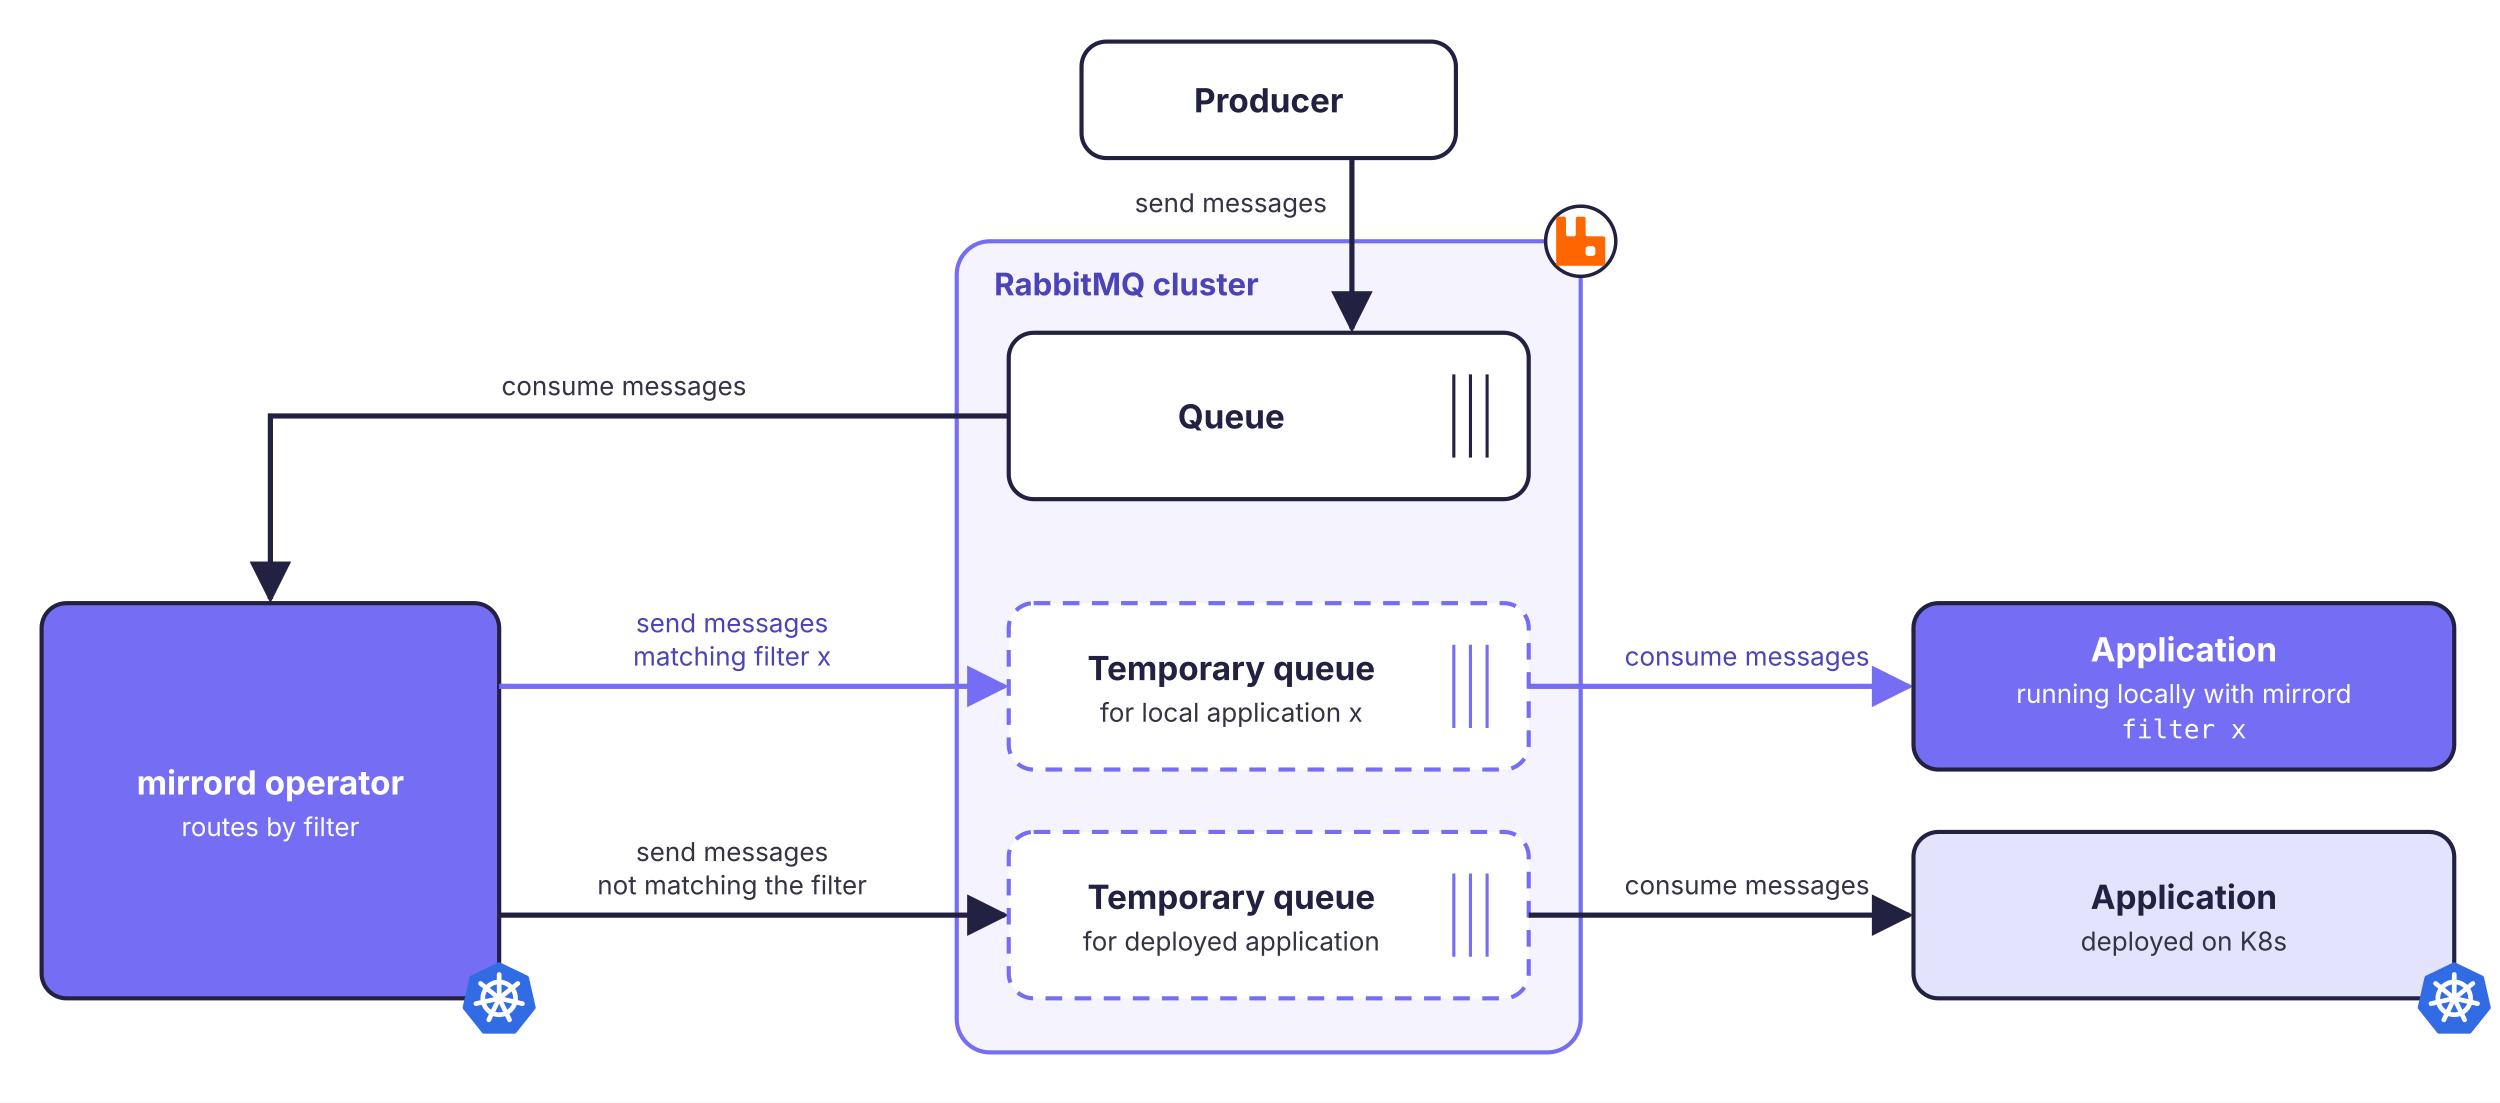
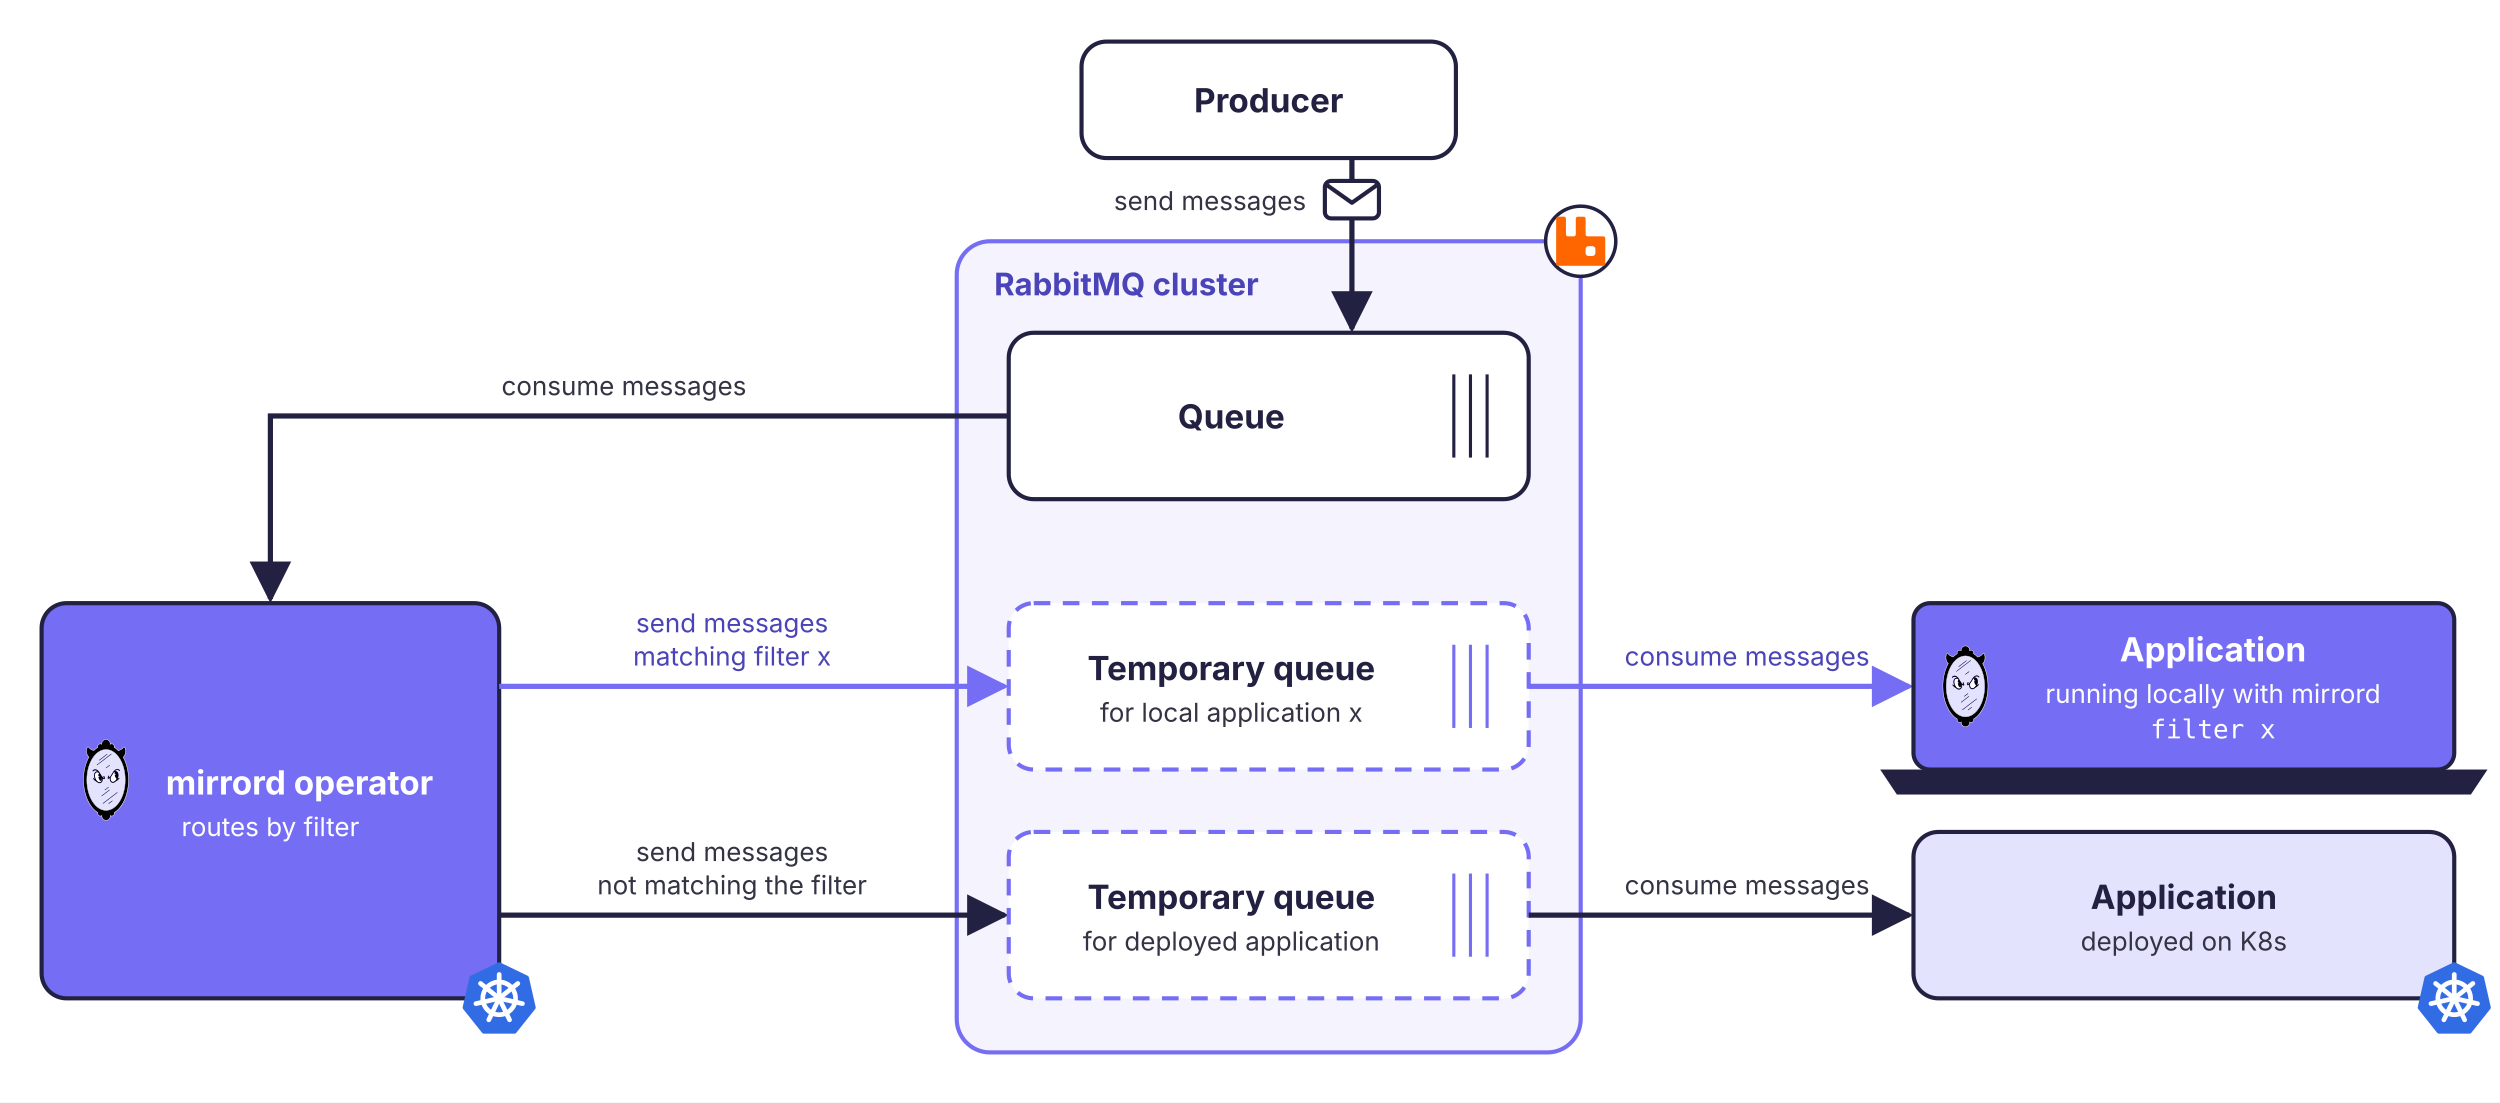
<svg xmlns="http://www.w3.org/2000/svg" viewBox="0 0 1202 530" width="1202" height="530" font-family="Inter, Helvetica, Arial, sans-serif" role="img" aria-labelledby="t d">
  <defs>
    <marker id="arrow" viewBox="0 0 10 10" refX="9" refY="5" markerWidth="8" markerHeight="8" orient="auto-start-reverse">
      <path d="M0 0 L10 5 L0 10 z" fill="#232141" />
    </marker>
    <marker id="arrow-purple" viewBox="0 0 10 10" refX="9" refY="5" markerWidth="8" markerHeight="8" orient="auto-start-reverse">
      <path d="M0 0 L10 5 L0 10 z" fill="#756DF3" />
    </marker>
    <symbol id="k8s" viewBox="0 0 32 32">
      <polygon points="16.00,1.60 27.73,7.25 30.62,19.94 22.51,30.11 9.49,30.11 1.38,19.94 4.27,7.25" fill="#326CE5" stroke="#326CE5" stroke-width="2" stroke-linejoin="round" />
      <g fill="none" stroke="#ffffff" stroke-width="2" stroke-linecap="round">
        <circle cx="16" cy="16" r="7" />
        <line x1="16.00" y1="13.40" x2="16.00" y2="5.80" />
        <line x1="18.03" y1="14.38" x2="23.97" y2="9.64" />
        <line x1="18.53" y1="16.58" x2="25.94" y2="18.27" />
        <line x1="17.13" y1="18.34" x2="20.43" y2="25.19" />
        <line x1="14.87" y1="18.34" x2="11.57" y2="25.19" />
        <line x1="13.47" y1="16.58" x2="6.06" y2="18.27" />
        <line x1="13.97" y1="14.38" x2="8.03" y2="9.64" />
      </g>
      <circle cx="16" cy="16" r="2.4" fill="#ffffff" />
    </symbol>
    <symbol id="rabbitmq" viewBox="0 0 32 32">
      <circle cx="16" cy="16" r="15" fill="#ffffff" stroke="#232141" stroke-width="1.5" />
      <path transform="translate(5.5 5.5) scale(0.875)" fill="#FF6600" d="M23.035 9.601h-7.677a.956.956 0 01-.962-.962V.962a.956.956 0 00-.962-.956H10.56a.956.956 0 00-.962.956V8.64a.956.956 0 01-.962.962H5.762a.956.956 0 01-.961-.962V.962A.956.956 0 003.839 0H.959a.956.956 0 00-.956.962v22.076A.956.956 0 00.965 24h22.07a.956.956 0 00.962-.962V10.58a.956.956 0 00-.962-.98zm-3.86 8.152a1.437 1.437 0 01-1.437 1.443h-1.924a1.437 1.437 0 01-1.436-1.443v-1.917a1.437 1.437 0 011.436-1.443h1.924a1.437 1.437 0 011.437 1.443z" />
    </symbol>
+     <symbol id="envelope" viewBox="0 0 28 20">
+       <rect x="1" y="1" width="26" height="18" rx="3" fill="#ffffff" stroke="#232141" stroke-width="2" />
+       <path d="M2 3 L14 11.5 L26 3" fill="none" stroke="#232141" stroke-width="2" stroke-linejoin="round" />
+     </symbol>
+     <symbol id="mirrord" viewBox="97 61 391 696">
+       <path fill="#ffffff" d="M255.6,387c4.1,19.1-0.9,36.1-12,40.5c-8.2,3.2-17.8,0-26.5-8.2c-0.3-0.6-0.9-0.9-1.5-1.2c0,0,0,0-0.3-0.3 c-5.5-5.6-10.5-13.2-14-22c-4.7-11.5-6.1-23.2-4.4-33.5c1.8-9.4,6.1-16.1,12.8-18.8c5.5-2.3,12.5-1.5,19.3,2.6 c1.5,2.3,2.6,4.4,3.8,6.2c-4.1,2.6-6.4,10.3-6.4,20.3l3.2,1.8l11.1,6.5l-12.5,1.5h-0.9c0.3,1.2,0.3,2.3,0.6,3.5 c3.2,17.9,12,31.1,19,29.7c6.4-1.2,9.6-14.4,7.6-30.2C255.3,386.4,255.6,386.7,255.6,387z" />
+       <path fill="#ffffff" d="M384,398.4c-3.2,6.8-7.3,12.3-12,17c0,0,0,0-0.3,0c-0.6,0.3-0.9,0.9-1.2,1.2c-8.7,7.9-18.4,11.5-26.5,8.2 c-11.1-4.7-16-21.4-12-40.5c1.5-1.8,3.2-3.8,4.7-5.6c5-6.5,9-13.2,12.8-20l1.2-2.1c1.2-1.8,2-3.8,3.2-5.6c1.2-2.1,2.6-4.4,4.4-7 c3.5-2.1,6.7-3.2,9.9-3.8c-2,4.7-2.3,10.3-2.3,15.3l3.2,1.8l11.1,6.5l-12.5,1.5h-0.9c0.3,1.2,0.3,2.3,0.6,3.8 C370.5,384.6,377.5,397,384,398.4z" />
+       <path fill="#E4E3FD" d="M405,391.7c-1.5-1.2-3.8-0.9-5,0.6c-3.2,4.1-7,7.9-11.1,11.5c1.2-2.3,2.6-5,3.5-7.6 c5.3-12.6,6.7-25.8,4.7-37.3c-2.3-12-8.2-20.6-16.9-24.1c-4.1-1.8-8.8-2.1-13.7-1.2c4.4-4.4,10.2-8.5,17.5-10 c8.2-1.5,16.6,1.5,20.4,7.3c1.2,1.5,3.2,2.1,5,0.9c1.5-1.2,2-3.2,0.9-4.7c-5.5-8.2-16.6-12.3-27.4-10c-11.1,2.1-19.3,9.7-24.2,15.6 c-2,2.3-3.8,5-5.5,7.3c-2,2.9-3.5,5.6-5,8.2c-1.2,2.1-2.3,3.8-3.2,5.6l-1.2,2.1c-3.8,6.5-7.6,13.2-12.3,19.1 c-5.8,7.6-11.7,12.9-18.4,16.7c0.6-5,2-9.7,4.4-14.1c0.9-1.8,0.3-3.8-1.5-4.7c-1.7-0.9-3.8-0.3-4.7,1.5c-2.9,5.6-4.7,11.5-5.3,17.6 c0,0.9-0.3,3.5,1.5,5.6c1.2,1.2,2.3,1.8,4.1,1.8c1.5,0,2.9-0.3,4.4-1.5c2.6-1.5,5.3-3.2,7.9-5.3c-1.7,18.5,5,34.1,17.5,39.3 c2.9,1.2,5.8,1.8,8.8,1.8c8.5,0,17.5-4.4,25.4-12c11.4-6.2,21.6-14.4,29.5-24.7C406.7,395.2,406.4,392.8,405,391.7z M292.1,149.1 c90.1,0,163.6,116.6,163.6,259.6s-73.5,259.6-163.6,259.6c-90.4,0-163.6-116.6-163.6-259.6S201.9,149.1,292.1,149.1z M389.5,517.3 c0.9-0.6,0.9-1.8,0.3-2.3c-0.6-0.9-1.8-0.9-2.3-0.3l-122.5,93.7c-0.9,0.6-0.9,1.8-0.3,2.3c0.3,0.3,0.9,0.6,1.5,0.6 c0.3,0,0.9,0,1.2-0.3L389.5,517.3z M346.9,589c0.9-0.6,0.9-1.8,0.3-2.3c-0.6-0.9-1.8-0.9-2.3-0.3l-31.2,23.2 c-0.9,0.6-0.9,1.8-0.3,2.3c0.3,0.6,0.9,0.9,1.5,0.9c0.3,0,0.6-0.3,0.9-0.3L346.9,589z M338.2,189.1c0.9-0.6,0.9-1.8,0.3-2.3 c-0.6-0.9-1.8-0.9-2.3-0.3l-122.5,93.4c-0.9,0.6-0.9,1.8-0.3,2.3c0.3,0.3,0.9,0.6,1.5,0.6c0.3,0,0.9,0,0.9-0.3L338.2,189.1z M324.4,284.5c0.9-0.6,0.9-1.8,0.3-2.3c-0.6-0.9-1.7-0.9-2.3-0.3l-31.2,22.9c-0.9,0.6-0.9,1.8-0.3,2.3c0.3,0.6,0.9,0.6,1.5,0.6 c0.3,0,0.6,0,0.9-0.3L324.4,284.5z M322.7,495.9c0.9-0.6,0.9-1.8,0.3-2.3c-0.6-0.9-1.8-0.9-2.3-0.3l-66.2,50.8 c-0.9,0.6-0.9,1.8-0.3,2.3c0.3,0.3,0.9,0.6,1.5,0.6c0.3,0,0.6,0,0.9-0.3L322.7,495.9z M314.8,472.4c0.9-0.6,0.9-1.8,0.3-2.3 c-0.6-0.9-1.8-0.9-2.3-0.3L281.6,493c-0.9,0.6-0.9,1.8-0.3,2.3c0.3,0.6,0.9,0.9,1.5,0.9c0.3,0,0.9-0.3,0.9-0.3L314.8,472.4z M302.3,190.5c0.9-0.6,0.9-1.8,0.3-2.3c-0.6-0.9-1.7-0.9-2.3-0.3L234,239c-0.9,0.6-0.9,1.8-0.3,2.3c0.3,0.3,0.9,0.6,1.5,0.6 c0.3,0,0.9,0,1.2-0.3L302.3,190.5z M280.1,399.6c1.8-2.1,1.5-4.7,1.5-5.6c-0.6-6.2-2.3-12.3-5-17.9c-0.9-1.8-2.9-2.3-4.7-1.5 c-1.8,0.9-2.3,2.9-1.5,4.7c2.3,4.4,3.8,9.4,4.4,14.1c-6.4-3.8-12.5-9.4-18.4-16.7c-4.7-6.2-8.8-12.9-12.3-19.1l-1.5-2.3 c-1.2-1.8-2-3.8-3.2-5.6c-1.5-2.3-2.9-5.3-5-8.2c0,0,0,0,0-0.3c-1.5-2.3-3.5-5-5.5-7.3c-5-5.9-13.1-13.2-24.2-15.6 c-10.8-2.1-21.9,2.1-27.4,10c-1.2,1.5-0.6,3.8,0.9,4.7c1.5,1.2,3.8,0.6,4.7-0.9c4.1-5.9,12.5-8.8,20.4-7.3 c7.3,1.5,13.1,5.9,17.5,10c-4.7-0.9-9.3-0.3-13.7,1.2c-8.8,3.5-14.6,12-16.9,24.1c-2,11.5-0.3,24.7,4.7,37.3 c1.2,2.6,2.3,5.3,3.5,7.6c-4.1-3.5-7.9-7.3-11.1-11.5c-1.2-1.5-3.5-1.8-5-0.6c-1.5,1.2-1.8,3.5-0.6,5c8.2,10,18.4,18.5,29.5,24.7 c7.9,7.6,16.9,11.7,25.7,11.7c2.9,0,6.1-0.6,8.8-1.8c12.5-5.3,19-20.6,17.5-39.3c2.6,2.1,5,3.8,7.9,5.3c1.5,0.9,2.9,1.2,4.4,1.2 C277.8,401.4,279.2,400.8,280.1,399.6z" />
+       <path d="M439.4,215.2c29.5,54,45.5,122.4,45.5,193.8c0,123.6-49,234.9-122.8,279.2c0.6,2.1,1.2,4.4,1.2,6.8 c0,12.3-10.2,22.6-22.5,22.6c-4.4,0-8.8-1.2-12.3-3.5c0.3,1.2,0.3,2.6,0.3,3.8c0,20.3-16.3,36.7-36.5,36.7s-36.5-16.4-36.5-36.7 c0-1.2,0-2.6,0.3-3.8c-3.5,2.3-7.9,3.5-12.3,3.5c-12.3,0-22.5-10-22.5-22.6c0-2.3,0.3-4.7,1.2-6.8C148.6,643.6,99.3,532.3,99.3,409 c0-71.9,16.3-140.9,46.4-195.3c-1.5-0.9-2.3-2.1-3.5-3.2c-9.9-11.2-15.5-26.4-16.9-42.6c-0.6-11.5,0.9-23.2,5-33.8 c0.6-1.8,2.6-6.8,7.6-7.3c5.3-0.6,8.5,3.8,11.4,7.9c1.2,1.5,2.3,2.9,2.9,3.8c5.5,5.3,12.5,9.7,21.6,13.8c4.4,2.1,9,3.8,13.4,5.3 c11.1-11.2,22.8-20.6,35-27.9c-0.6-2.3-1.2-4.4-1.2-6.8c0-12.3,10.2-22.6,22.5-22.6c4.4,0,8.8,1.2,12.3,3.5c0-1.2-0.3-2.6-0.3-3.8 c0-20.3,16.3-36.7,36.5-36.7c20.1,0,36.5,16.4,36.5,36.7c0,1.2,0,2.6-0.3,3.8c3.5-2.3,7.9-3.5,12.3-3.5c12.5,0,22.5,10.3,22.5,22.6 c0,2.3-0.3,4.7-1.2,6.8c12.5,7.6,24.8,17.3,36.2,29.1c4.7-1.5,9-3.2,13.7-5.3c9-4.1,16-8.5,21.6-13.8c0.9-0.9,2-2.3,2.9-3.8 c2.9-4.1,6.1-8.5,11.4-7.9c5,0.6,7,5.6,7.6,7.3c4.1,10.6,5.5,22.3,4.7,33.8c-1.2,15.9-7,31.4-16.9,42.6 C442.3,212.6,441.1,214,439.4,215.2z M455.7,409c0-143.3-73.5-259.6-163.6-259.6c-90.4,0-163.6,116.6-163.6,259.6 c0,143,73.5,259.6,163.6,259.6C382.5,668.6,455.7,552,455.7,409z" />
+       <path fill="#ffffff" d="M292.4,756.6c-21.2,0-38.5-17.4-38.5-38.7c0-0.1,0-0.2,0-0.3c-3,1.3-6.5,2-10,2c-13.5,0-24.5-11-24.5-24.6 c0-2.2,0.2-4.2,0.7-5.9c-36.1-22.2-66.8-60.3-88.9-110.2C109,528.5,97.3,469.7,97.3,409c0-71.5,16.3-140.6,45.8-194.7 c-0.6-0.5-1.1-1-1.5-1.5c-0.3-0.3-0.5-0.6-0.8-0.8l-0.1-0.1c-9.7-10.9-15.9-26.4-17.4-43.7c-0.6-12.5,1.1-24.4,5.1-34.7 c0.8-2.3,3.2-7.9,9.2-8.6c6.5-0.7,10.4,4.7,13.2,8.7c1.1,1.4,2.2,2.8,2.9,3.7c5.3,5,11.9,9.2,20.9,13.3c3.5,1.7,7.6,3.3,12.1,4.8 c10.7-10.7,21.9-19.6,33.2-26.5c-0.5-1.9-0.9-3.7-0.9-5.8c0-13.3,11.2-24.6,24.5-24.6c3.5,0,6.9,0.7,10,2c0-0.1,0-0.2,0-0.3 c0-21.3,17.3-38.7,38.5-38.7c21.2,0,38.5,17.4,38.5,38.7c0,0.1,0,0.2,0,0.3c3-1.3,6.5-2,10-2c13.5,0,24.5,11,24.5,24.6 c0,2.2-0.2,4.2-0.7,5.9c12.2,7.6,23.8,16.9,34.3,27.6c3.7-1.2,7.6-2.7,12.3-4.8c9-4.1,15.7-8.4,21-13.4c0.7-0.7,1.8-2,2.6-3.4 l0.1-0.1c2.8-4,6.7-9.5,13.2-8.8c6,0.7,8.5,6.3,9.3,8.7c4,10.4,5.7,22.4,4.8,34.5c-1.2,16.6-7.5,32.4-17.2,43.5c-0.4,1-1.3,2-2.4,3 c29,53.9,44.9,122.4,44.9,193.3c0,60.9-11.7,119.7-33.9,170.2c-22,49.9-52.6,87.9-88.6,110c0.5,1.9,0.8,3.8,0.8,5.8 c0,13.3-11.2,24.6-24.5,24.6c-3.5,0-6.9-0.7-10-2c0,0.1,0,0.2,0,0.3C330.8,739.2,313.6,756.6,292.4,756.6z M259.4,709.5l-1.2,5 c-0.2,0.9-0.2,2.3-0.2,3.3c0,19.1,15.5,34.7,34.5,34.7s34.5-15.6,34.5-34.7c0-1.1,0-2.4-0.2-3.3l-1.2-5l4.3,2.9 c3.1,2.1,7,3.2,11.1,3.2c11.1,0,20.5-9.4,20.5-20.6c0-2.1-0.5-4.2-1.1-6.2l-0.4-1.5l1.3-0.8c72.9-43.8,121.8-155.3,121.8-277.5 c0-70.8-16.1-139.3-45.3-192.8l-0.9-1.6l1.5-1c1.6-1.1,2.3-2.2,2.4-2.5l0.1-0.4l0.3-0.3c9.3-10.4,15.2-25.5,16.4-41.4 c0.9-11.6-0.7-22.9-4.5-32.9c-0.6-1.7-2.3-5.6-6-6.1c-3.8-0.4-6.3,2.6-9.5,7c-0.9,1.5-2.1,3-3.2,4.1c-5.7,5.4-12.7,9.9-22.2,14.2 c-5.4,2.4-9.7,4-13.9,5.4l-1.2,0.4l-0.9-0.9c-10.9-11.3-23-21-35.8-28.8l-1.5-0.9l0.7-1.6c0.7-1.6,1-3.5,1-6 c0-11.4-9.2-20.6-20.5-20.6c-4.1,0-8.1,1.1-11.1,3.2l-4.3,2.9l1.2-5c0.2-0.9,0.2-2.3,0.2-3.3c0-19.1-15.5-34.7-34.5-34.7 c-19,0-34.5,15.6-34.5,34.7c0,0.5,0.1,1.1,0.1,1.7c0.1,0.7,0.2,1.4,0.2,2.1v3.8l-3.1-2.1c-3.1-2.1-7-3.2-11.1-3.2 c-11.1,0-20.5,9.4-20.5,20.6c0,1.9,0.4,3.6,0.9,5.6l0.5,2.1l-1.3,0.8c-11.8,7.1-23.5,16.4-34.6,27.6l-0.9,0.9l-1.2-0.4 c-5.1-1.7-9.7-3.5-13.6-5.4c-9.5-4.3-16.5-8.8-22.1-14.2l-0.2-0.2l-0.1-0.2c-0.5-0.8-1.7-2.2-2.8-3.6l-0.1-0.1 c-3.1-4.4-5.7-7.5-9.5-7.1c-3.7,0.4-5.4,4.3-5.9,6c-3.8,9.8-5.5,21.2-4.9,33c1.5,16.4,7.3,31.1,16.4,41.3c0.3,0.3,0.6,0.6,0.9,0.9 c0.7,0.8,1.4,1.5,2.2,2l1.6,1l-0.9,1.7c-29.7,53.8-46.1,122.8-46.1,194.3c0,121.9,49.2,233.4,122.4,277.5l1.5,0.9l-0.7,1.6 c-0.7,1.6-1,3.5-1,6c0,11.4,9.2,20.6,20.5,20.6c4.1,0,8.1-1.1,11.1-3.2L259.4,709.5z M292.1,670.6c-91.3,0-165.6-117.3-165.6-261.6 s74.3-261.6,165.6-261.6c91.3,0,165.6,117.3,165.6,261.6S383.4,670.6,292.1,670.6z M292.1,151.4c-89.1,0-161.6,115.5-161.6,257.6 c0,68.8,16.9,133.5,47.7,182.3c30.6,48.5,71,75.2,113.9,75.2c89.1,0,161.6-115.5,161.6-257.6C453.7,267,381.2,151.4,292.1,151.4z" />
+       <path d="M344.9,586.3c0.9-0.6,1.7-0.3,2.3,0.3c0.6,0.9,0.3,1.8-0.3,2.3l-31.2,23.2c-0.3,0.3-0.6,0.3-0.9,0.3 c-0.6,0-1.2-0.3-1.5-0.9c-0.6-0.9-0.3-1.8,0.3-2.3L344.9,586.3z" />
+       <path d="M372,415.5c4.4-4.4,8.5-10.3,12-17c-6.4-1.8-13.4-13.8-16.3-29.7c-0.3-1.2-0.6-2.3-0.6-3.8h0.9l12.5-1.5l-11.1-6.5 l-3.2-1.8c0-5,0.3-10.6,2.3-15.3c-3.2,0.6-6.7,1.8-9.9,3.8c-1.8,2.3-3.2,5-4.4,7c-1.2,2.1-2.3,3.8-3.2,5.6l-1.2,2.1 c-3.8,6.5-7.9,13.5-12.8,20c-1.5,2.1-3.2,3.8-4.7,5.6c-4.1,19.1,0.9,35.8,12,40.5c8.2,3.2,17.8-0.3,26.5-8.2 C370.8,416.3,371.4,415.8,372,415.5z M410.5,326.8c1.2,1.5,0.9,3.8-0.9,4.7c-1.5,1.2-3.8,0.9-5-0.9c-4.1-5.9-12.5-8.8-20.4-7.3 c-7.3,1.5-13.1,5.9-17.5,10c4.7-0.9,9.3-0.3,13.7,1.2c8.8,3.5,14.9,12,16.9,24.1c2,11.5,0.3,24.7-4.7,37.3 c-1.2,2.6-2.3,5.3-3.5,7.6c4.1-3.5,7.9-7.3,11.1-11.5c1.2-1.5,3.5-1.8,5-0.6c1.5,1.2,1.7,3.5,0.6,5c-8.2,10.3-18.4,18.5-29.5,24.7 c-7.9,7.6-16.9,12-25.4,12c-3.2,0-6.1-0.6-8.8-1.8c-12.5-5.3-19-20.6-17.5-39.3c-2.6,2.1-5.3,3.8-7.9,5.3c-1.5,0.9-3.2,1.5-4.4,1.5 c-1.5,0-2.9-0.6-4.1-1.8c-1.7-2.1-1.5-4.7-1.5-5.6c0.6-6.2,2.3-12,5.3-17.6c0.9-1.8,2.9-2.3,4.7-1.5c1.8,0.9,2.3,2.9,1.5,4.7 c-2.3,4.4-3.8,9.4-4.4,14.1c6.4-3.8,12.5-9.4,18.4-16.7c4.7-6.2,8.8-12.6,12.3-19.1l1.2-2.1c1.2-2.1,2.3-3.8,3.2-5.6 c1.5-2.3,2.9-5.3,5-8.2c1.8-2.3,3.5-5,5.5-7.3c5-5.9,13.4-13.2,24.2-15.6C393.9,314.5,405,318.6,410.5,326.8z" />
+       <path d="M324.4,284.5l-31.5,23.2c-0.3,0.3-0.6,0.3-0.9,0.3c-0.6,0-1.2-0.3-1.5-0.6c-0.6-0.9-0.3-1.8,0.3-2.3l31.2-23.2 c0.9-0.6,1.7-0.3,2.3,0.3C325.6,282.7,325.3,283.9,324.4,284.5z" />
+       <path d="M312.8,469.5c0.9-0.6,1.8-0.3,2.3,0.3c0.6,0.9,0.3,1.8-0.3,2.3l-31.2,23.2c-0.3,0.3-0.6,0.3-0.9,0.3 c-0.6,0-1.2-0.3-1.5-0.9c-0.6-0.9-0.3-1.8,0.3-2.3L312.8,469.5z" />
+       <path d="M387.5,514.7c0.9-0.6,1.8-0.3,2.3,0.3c0.6,0.9,0.3,1.8-0.3,2.3L267,611c-0.3,0.3-0.6,0.3-1.2,0.3c-0.6,0-1.2-0.3-1.5-0.6 c-0.6-0.9-0.6-1.8,0.3-2.3L387.5,514.7z" />
+       <path d="M320.7,493c0.9-0.6,1.8-0.3,2.3,0.3c0.6,0.9,0.6,1.8-0.3,2.3l-66.2,51.1c-0.3,0.3-0.6,0.3-0.9,0.3c-0.6,0-1.2-0.3-1.5-0.6 c-0.6-0.9-0.6-1.8,0.3-2.3L320.7,493z" />
+       <path d="M300.2,187.9c0.9-0.6,1.7-0.3,2.3,0.3c0.6,0.9,0.6,1.8-0.3,2.3l-65.9,51.1c-0.3,0.3-0.6,0.3-1.2,0.3 c-0.6,0-0.9-0.3-1.5-0.6c-0.6-0.9-0.3-1.8,0.3-2.3L300.2,187.9z" />
+       <path d="M213.6,279.8l122.5-93.7c0.6-0.6,1.8-0.3,2.3,0.3c0.6,0.9,0.3,1.8-0.3,2.3l-122.5,93.7c-0.3,0.3-0.6,0.3-0.9,0.3 c-0.6,0-1.2-0.3-1.5-0.6C212.7,281.6,212.7,280.4,213.6,279.8z" />
+       <path d="M243.9,427.5c11.1-4.4,16-21.4,12-40.5c-0.3-0.3-0.6-0.6-0.9-0.9c2,15.9-1.2,29.1-7.6,30.2c-7.3,1.5-15.8-12-19-29.7 c-0.3-1.2-0.3-2.3-0.6-3.5h0.9l12.5-1.5l-11.1-6.5l-3.2-1.8c0-10,2.3-17.6,6.4-20.3c-1.2-2.1-2.3-4.1-3.8-6.2 c-7-4.1-13.7-5-19.3-2.6c-6.4,2.6-11.1,9.4-12.8,18.8c-1.8,10-0.3,22,4.4,33.5c3.5,8.8,8.5,16.4,14,22c0,0,0.3,0,0.3,0.3 c0.6,0.3,1.2,0.9,1.5,1.2C225.9,427.2,235.8,430.7,243.9,427.5z M204.9,319.1c11.1,2.1,19.3,9.7,24.2,15.6c2,2.3,3.8,5,5.5,7.3 c0,0,0,0,0,0.3c2,2.9,3.5,5.6,5,8.2c1.2,1.8,2,3.5,3.2,5.6l1.5,2.3c3.8,6.5,7.6,12.9,12.3,19.1c5.8,7.3,11.7,12.9,18.4,16.7 c-0.6-5-2-9.7-4.4-14.1c-0.9-1.8-0.3-3.8,1.5-4.7c1.8-0.9,3.8-0.3,4.7,1.5c2.9,5.6,4.7,11.5,5,17.9c0,0.9,0.3,3.5-1.5,5.6 c-1.2,1.2-2.6,1.8-4.1,1.8c-1.5,0-2.9-0.6-4.4-1.2c-2.6-1.5-5.3-3.2-7.9-5.3c1.7,18.5-5,34.1-17.5,39.3c-2.9,1.2-5.8,1.8-8.8,1.8 c-8.5,0-17.5-4.4-25.7-11.7c-11.4-6.2-21.6-14.7-29.5-24.7c-1.2-1.5-0.9-3.8,0.6-5c1.5-1.2,3.8-0.9,5,0.6c3.2,4.1,7,7.9,11.1,11.5 c-1.2-2.3-2.6-5-3.5-7.6c-5-12.6-6.7-25.8-4.7-37.3c2-12,8.2-20.6,16.9-24.1c4.1-1.8,8.8-2.1,13.7-1.2c-4.4-4.4-10.2-8.8-17.5-10 c-8.2-1.5-16.6,1.5-20.4,7.3c-1.2,1.5-3.2,2.1-4.7,0.9c-1.5-1.2-2-3.2-0.9-4.7C183,320.9,194.1,317.1,204.9,319.1z" />
+     </symbol>
  </defs>
  <rect x="0" y="0" width="1202" height="530" fill="#ffffff" />
  <rect x="460" y="116" width="300" height="390" rx="16" fill="#F5F4FE" stroke="#756DF3" stroke-width="2" />
  <text x="478" y="142" font-size="15" font-weight="700" fill="#4a44b8" text-anchor="start">RabbitMQ cluster</text>
  <rect x="520" y="20" width="180" height="56" rx="12" fill="#ffffff" stroke="#232141" stroke-width="2" />
  <text x="610" y="54" font-size="16" font-weight="700" fill="#232141" text-anchor="middle">Producer</text>
  <line x1="650" y1="76" x2="650" y2="158" stroke="#232141" stroke-width="2.5" marker-end="url(#arrow)" />
-   <text x="638" y="102" font-size="12.5" fill="#333344" text-anchor="end">send messages</text>
+   <text x="628" y="101" font-size="12.5" fill="#333344" text-anchor="end">send messages</text>
+   <use href="#envelope" x="636" y="86" width="28" height="20" />
  <rect x="485" y="160" width="250" height="80" rx="12" fill="#ffffff" stroke="#232141" stroke-width="2" />
  <line x1="699" y1="180" x2="699" y2="220" stroke="#232141" stroke-width="1.5" />
  <line x1="707" y1="180" x2="707" y2="220" stroke="#232141" stroke-width="1.5" />
  <line x1="715" y1="180" x2="715" y2="220" stroke="#232141" stroke-width="1.5" />
  <text x="592" y="206" font-size="16" font-weight="700" fill="#232141" text-anchor="middle">Queue</text>
  <polyline points="485,200 130,200 130,288" fill="none" stroke="#232141" stroke-width="2.5" marker-end="url(#arrow)" />
  <text x="300" y="190" font-size="12.5" fill="#333344" text-anchor="middle">consume messages</text>
  <rect x="20" y="290" width="220" height="190" rx="12" fill="#756DF3" stroke="#232141" stroke-width="2" />
-   <text x="130" y="382" font-size="16" font-weight="700" fill="#ffffff" text-anchor="middle">mirrord operator</text>
+   <use href="#mirrord" x="40" y="355" width="22" height="40" />
+   <text x="144" y="382" font-size="16" font-weight="700" fill="#ffffff" text-anchor="middle">mirrord operator</text>
  <text x="130" y="402" font-size="12.5" fill="#ffffff" text-anchor="middle">routes by filter</text>
  <line x1="240" y1="330" x2="483" y2="330" stroke="#756DF3" stroke-width="2.5" marker-end="url(#arrow-purple)" />
  <text x="352" y="304" font-size="12.5" fill="#4a44b8" text-anchor="middle">send messages</text>
  <text x="352" y="320" font-size="12.5" fill="#4a44b8" text-anchor="middle">matching filter x</text>
  <rect x="485" y="290" width="250" height="80" rx="12" fill="#ffffff" stroke="#756DF3" stroke-width="2" stroke-dasharray="8 6" />
  <line x1="699" y1="310" x2="699" y2="350" stroke="#756DF3" stroke-width="1.5" />
  <line x1="707" y1="310" x2="707" y2="350" stroke="#756DF3" stroke-width="1.5" />
  <line x1="715" y1="310" x2="715" y2="350" stroke="#756DF3" stroke-width="1.5" />
  <text x="592" y="327" font-size="16" font-weight="700" fill="#232141" text-anchor="middle">Temporary queue</text>
  <text x="592" y="347" font-size="12.5" fill="#333344" text-anchor="middle">for local application x</text>
  <line x1="735" y1="330" x2="918" y2="330" stroke="#756DF3" stroke-width="2.5" marker-end="url(#arrow-purple)" />
  <text x="840" y="320" font-size="12.5" fill="#4a44b8" text-anchor="middle">consume messages</text>
-   <rect x="920" y="290" width="260" height="80" rx="12" fill="#756DF3" stroke="#232141" stroke-width="2" />
-   <text x="1050" y="318" font-size="16" font-weight="700" fill="#ffffff" text-anchor="middle">Application</text>
-   <text x="1050" y="338" font-size="12.5" fill="#ffffff" text-anchor="middle">running locally with mirrord</text>
-   <text x="1050" y="355" font-size="12.5" font-family="Menlo, Consolas, monospace" fill="#ffffff" text-anchor="middle">filter x</text>
+   <rect x="920" y="290" width="260" height="80" rx="8" fill="#756DF3" stroke="#232141" stroke-width="2" />
+   <path d="M904 370 h292 l-8 12 h-276 z" fill="#232141" />
+   <use href="#mirrord" x="934" y="310" width="22" height="40" />
+   <text x="1064" y="318" font-size="16" font-weight="700" fill="#ffffff" text-anchor="middle">Application</text>
+   <text x="1064" y="338" font-size="12.5" fill="#ffffff" text-anchor="middle">running locally with mirrord</text>
+   <text x="1064" y="355" font-size="12.5" font-family="Menlo, Consolas, monospace" fill="#ffffff" text-anchor="middle">filter x</text>
  <line x1="240" y1="440" x2="483" y2="440" stroke="#232141" stroke-width="2.5" marker-end="url(#arrow)" />
  <text x="352" y="414" font-size="12.5" fill="#333344" text-anchor="middle">send messages</text>
  <text x="352" y="430" font-size="12.5" fill="#333344" text-anchor="middle">not matching the filter</text>
  <rect x="485" y="400" width="250" height="80" rx="12" fill="#ffffff" stroke="#756DF3" stroke-width="2" stroke-dasharray="8 6" />
  <line x1="699" y1="420" x2="699" y2="460" stroke="#756DF3" stroke-width="1.5" />
  <line x1="707" y1="420" x2="707" y2="460" stroke="#756DF3" stroke-width="1.5" />
  <line x1="715" y1="420" x2="715" y2="460" stroke="#756DF3" stroke-width="1.5" />
  <text x="592" y="437" font-size="16" font-weight="700" fill="#232141" text-anchor="middle">Temporary queue</text>
  <text x="592" y="457" font-size="12.5" fill="#333344" text-anchor="middle">for deployed application</text>
  <line x1="735" y1="440" x2="918" y2="440" stroke="#232141" stroke-width="2.5" marker-end="url(#arrow)" />
  <text x="840" y="430" font-size="12.5" fill="#333344" text-anchor="middle">consume messages</text>
  <rect x="920" y="400" width="260" height="80" rx="12" fill="#E4E3FD" stroke="#232141" stroke-width="2" />
  <text x="1050" y="437" font-size="16" font-weight="700" fill="#232141" text-anchor="middle">Application</text>
  <text x="1050" y="457" font-size="12.5" fill="#333344" text-anchor="middle">deployed on K8s</text>
  <use href="#k8s" x="222" y="462" width="36" height="36" />
  <use href="#k8s" x="1162" y="462" width="36" height="36" />
  <use href="#rabbitmq" x="742" y="98" width="36" height="36" />
</svg>
